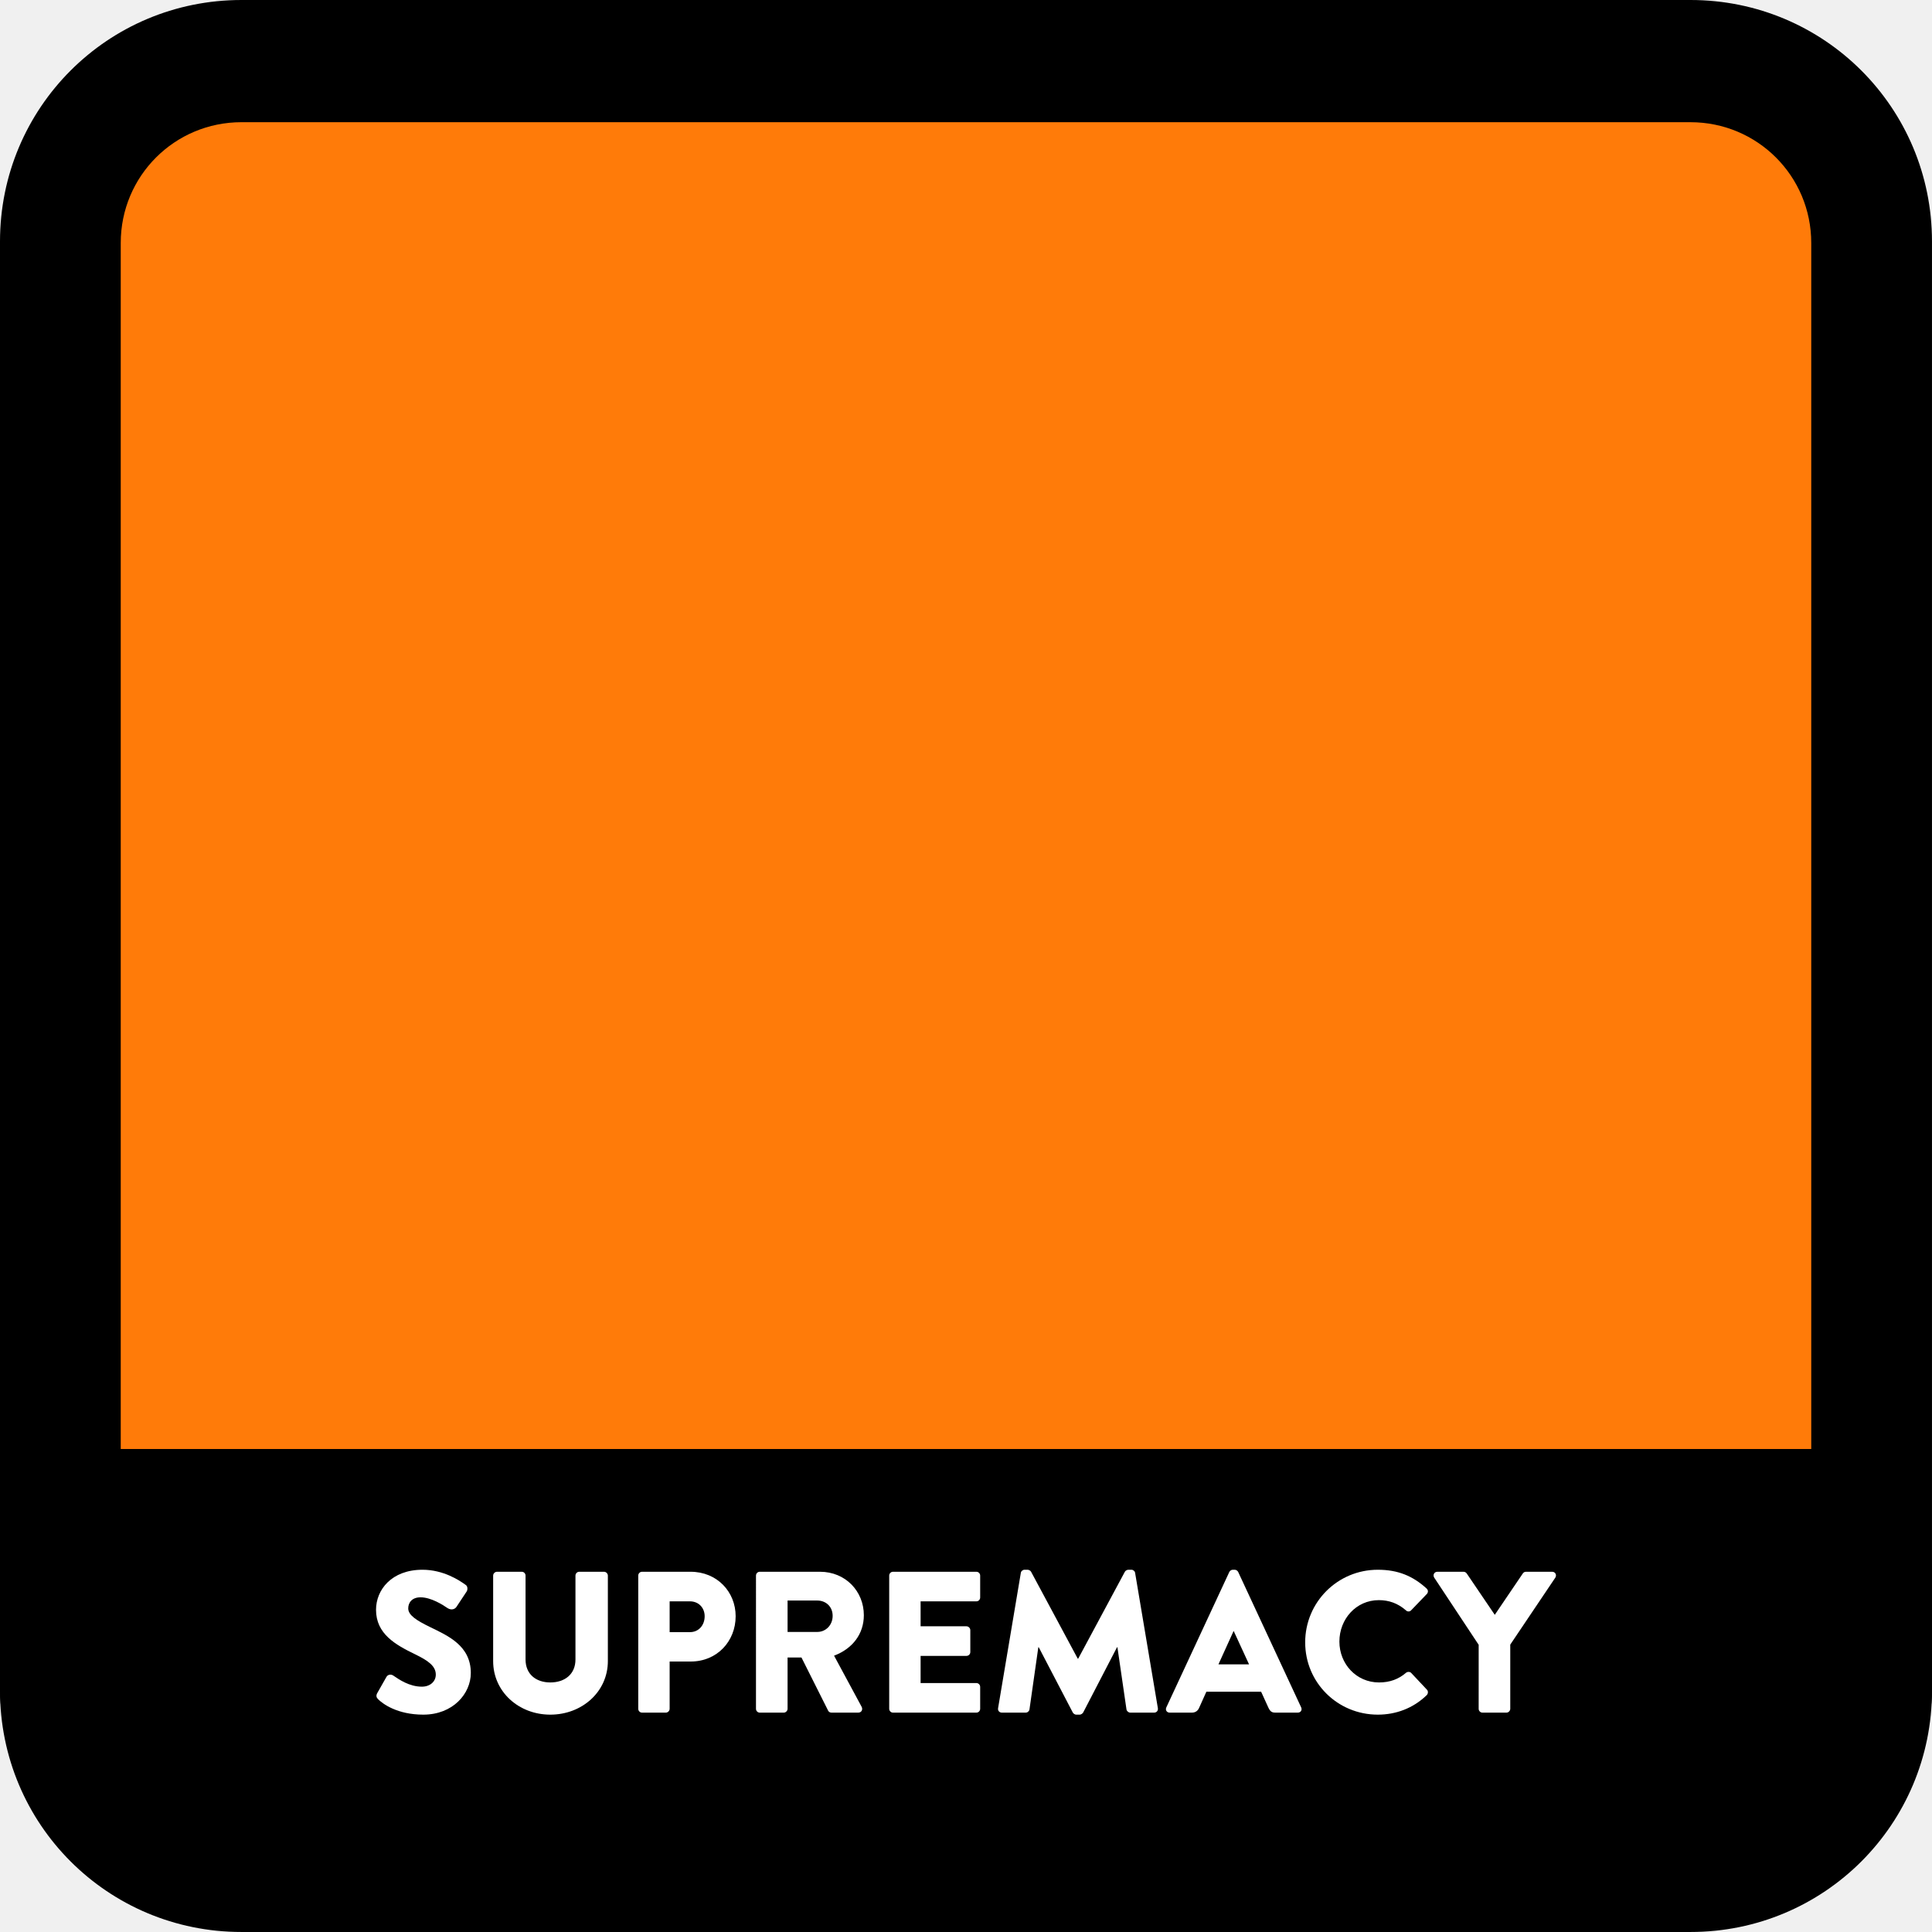
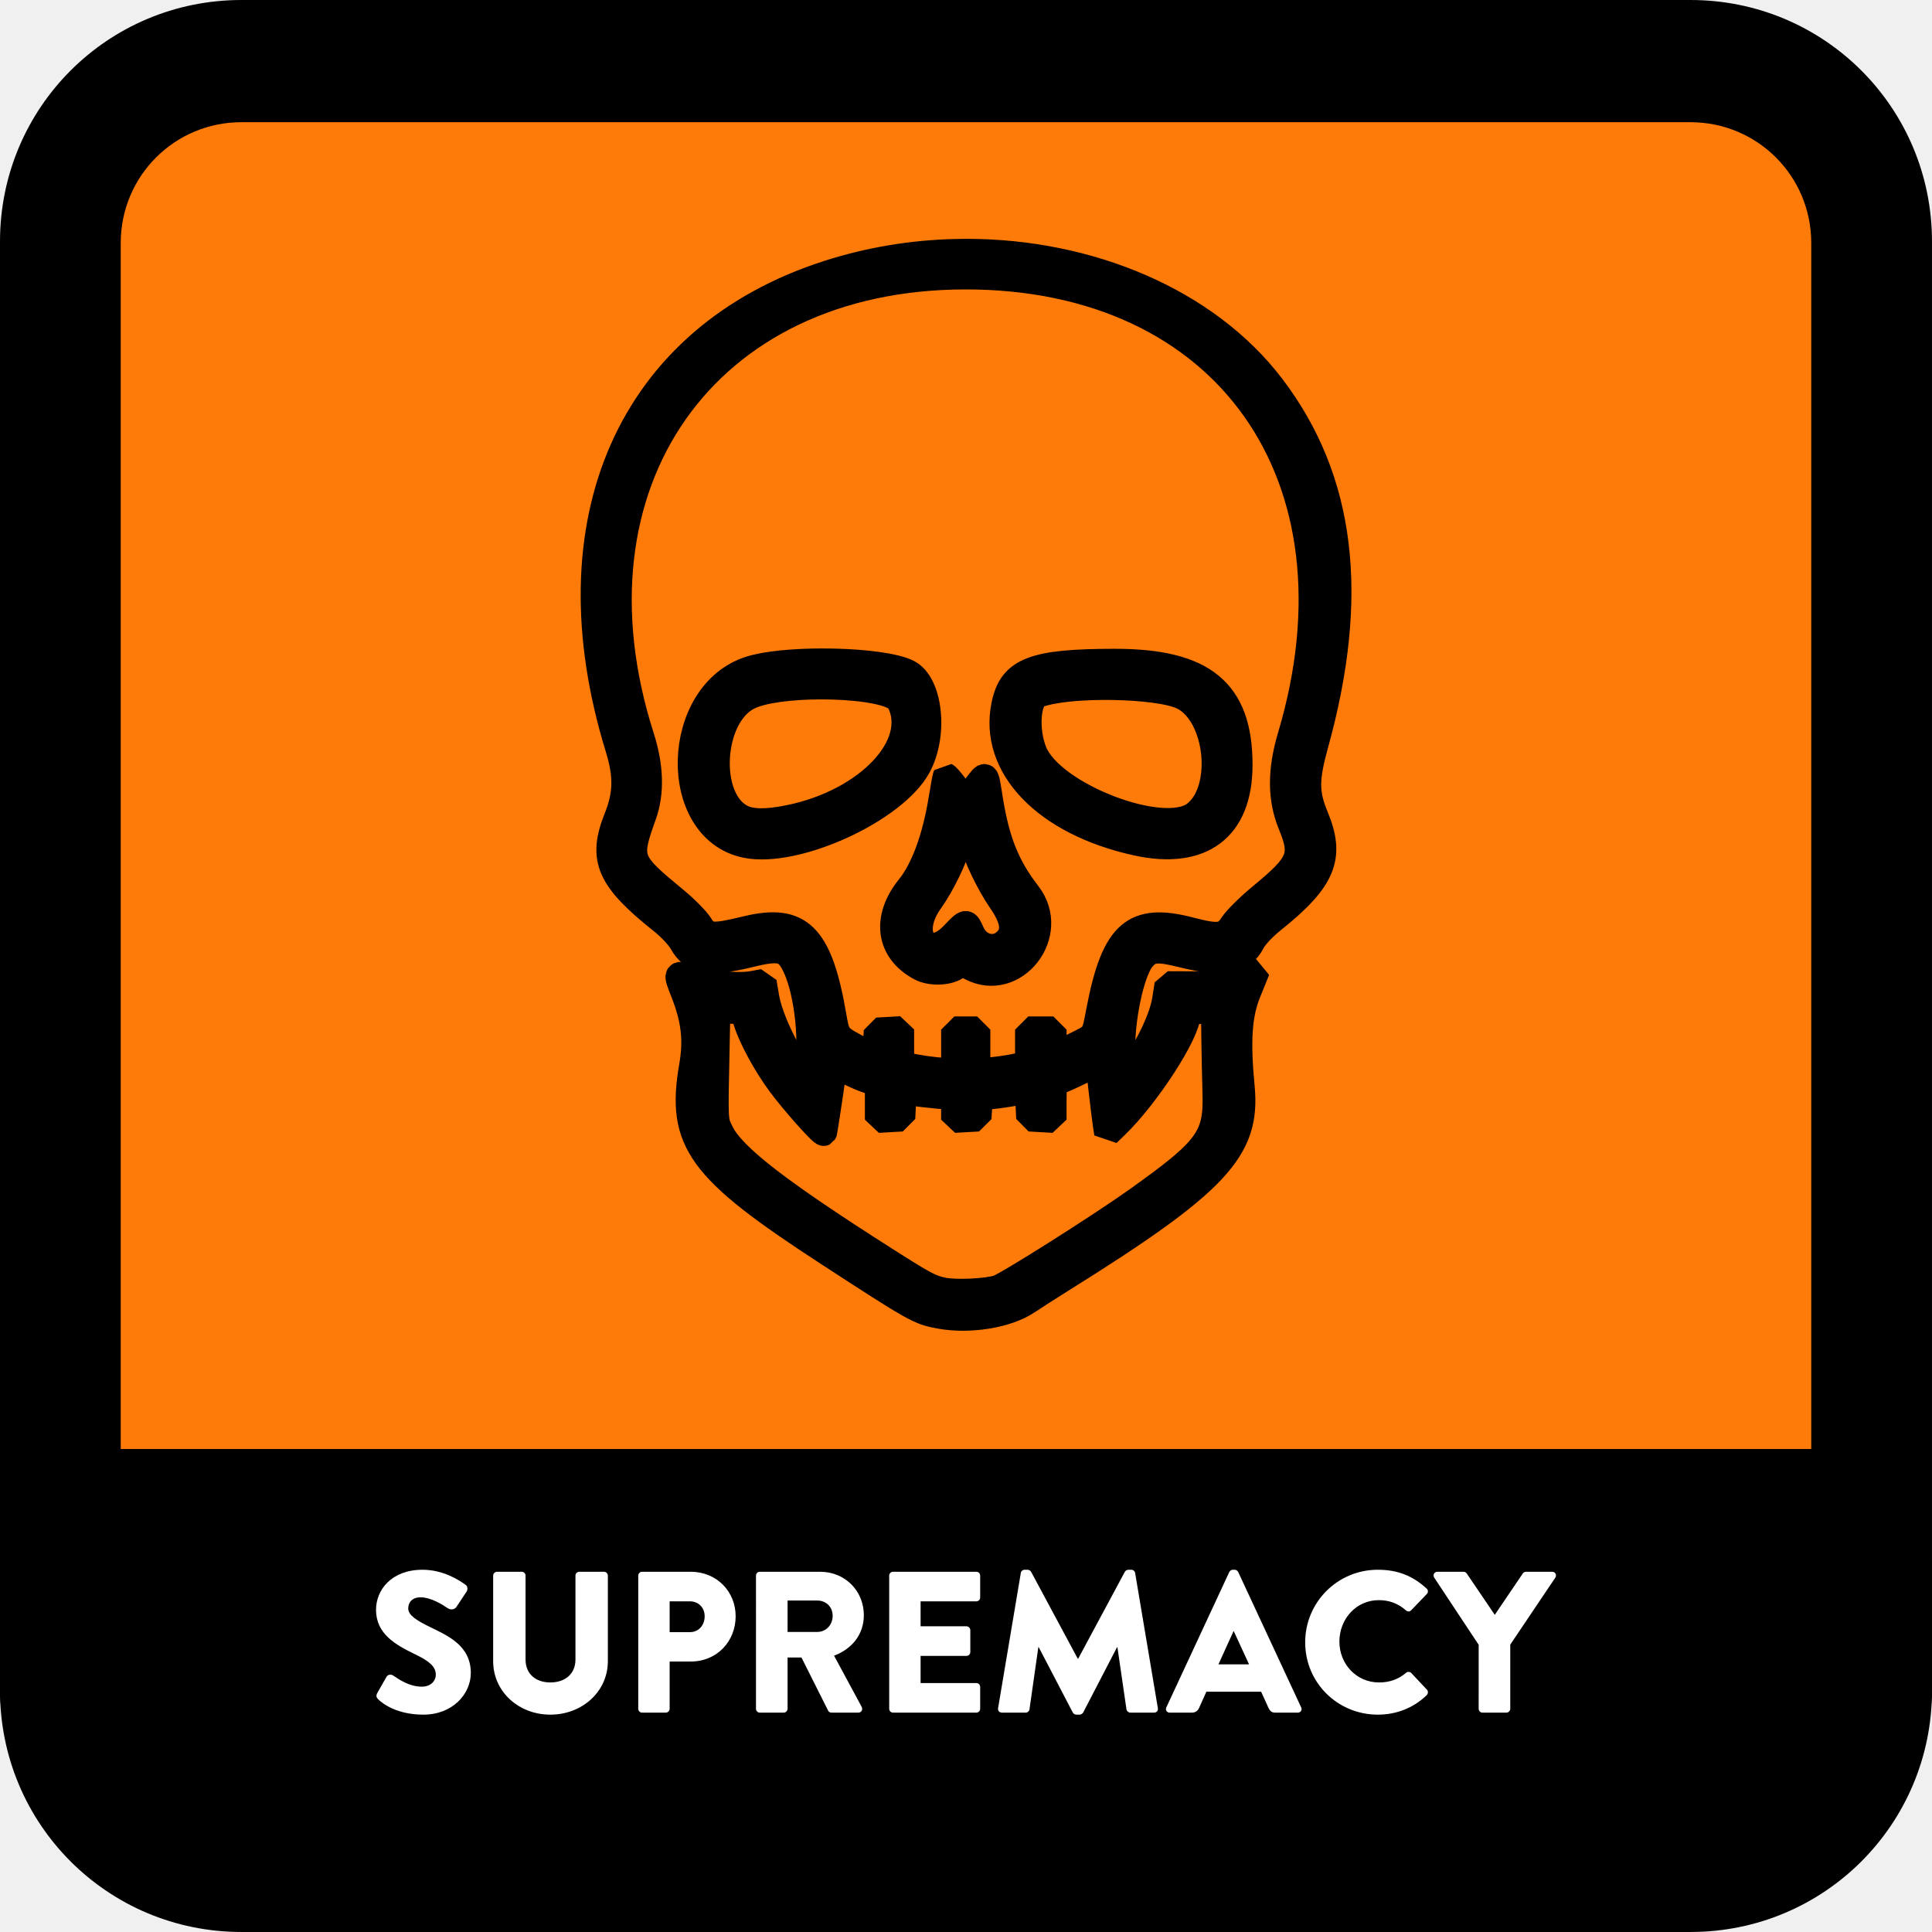
<svg xmlns="http://www.w3.org/2000/svg" width="512" height="512" viewBox="0 0 135.467 135.467" version="1.1" id="svg5">
  <defs id="defs2">
    <rect x="0" y="384" width="512" height="128" id="rect12253" />
  </defs>
  <g id="layer1">
    <path style="color:#000000;fill:#000000;fill-rule:evenodd;stroke-width:8.467;-inkscape-stroke:none" d="M 16.933,0 H 118.533 c 9.381,0 16.933,7.552 16.933,16.933 V 118.533 c 0,9.381 -7.552,16.933 -16.933,16.933 H 16.933 C 7.552,135.467 2.7270507e-6,127.914 2.7270507e-6,118.533 V 16.933 C 2.7270507e-6,7.552 7.552,0 16.933,0 Z" id="rect846" />
    <path style="color:#000000;fill:#ff7b09;fill-rule:evenodd;stroke-width:8.467;-inkscape-stroke:none" d="M 16.933,8.569 H 118.533 c 4.691,0 8.467,3.776 8.467,8.467 v 84.667 c 0,4.691 -3.776,8.467 -8.467,8.467 H 16.933 c -4.691,0 -8.467,-3.776 -8.467,-8.467 V 17.035 c 0,-4.691 3.776,-8.467 8.467,-8.467 z" id="rect846-1" />
    <path style="color:#000000;fill:#000000;fill-rule:evenodd;stroke-width:0.265;-inkscape-stroke:none" d="M 8.467,101.6 H 127 c 4.691,0 8.467,3.776 8.467,8.467 v 8.467 c 0,4.691 -3.776,8.467 -8.467,8.467 H 8.467 c -4.691,0 -8.467,-3.776 -8.467,-8.467 v -8.467 c 0,-4.691 3.776,-8.467 8.467,-8.467 z" id="rect1024" />
    <g aria-label="SUPREMACY" transform="matrix(0.2645833,0,0,0.2645833,25.75895,6.84389)" id="text12251" style="font-weight:500;font-size:53.333px;font-family:'Brandon Text';-inkscape-font-specification:'Brandon Text, Medium';white-space:pre;fill:#ffffff">
      <path style="color:#000000;-inkscape-font-specification:'Brandon Text, Medium';-inkscape-stroke:none" d="m 14.827,428.533 c 7.84,0 12.587,-5.547 12.587,-11.04 0,-7.253 -6.08,-9.867 -10.773,-12.16 -3.733,-1.813 -5.813,-3.2 -5.813,-4.96 0,-1.547 1.013,-2.933 3.253,-2.933 2.827,0 5.973,2.027 7.2,2.88 1.067,0.64 1.973,0.213 2.347,-0.373 l 2.72,-4.107 c 0.213,-0.373 0.32,-1.333 -0.32,-1.707 -1.6,-1.173 -5.867,-4 -11.413,-4 -8.213,0 -12.32,5.333 -12.32,10.613 0,6.4 5.173,9.28 10.347,11.787 3.52,1.707 5.493,3.147 5.493,5.387 0,1.867 -1.547,3.2 -3.68,3.2 -3.36,0 -6.08,-1.92 -7.573,-2.933 -0.533,-0.373 -1.387,-0.373 -1.813,0.32 l -2.453,4.32 c -0.373,0.693 -0.213,1.173 0.213,1.6 1.227,1.227 5.067,4.107 12,4.107 z" id="path827" />
      <path style="color:#000000;-inkscape-font-specification:'Brandon Text, Medium';-inkscape-stroke:none" d="m 33.333,414.347 c 0,8.107 6.773,14.187 15.147,14.187 8.427,0 15.253,-6.08 15.253,-14.187 V 391.68 c 0,-0.533 -0.48,-1.013 -1.013,-1.013 h -6.56 c -0.587,0 -1.013,0.48 -1.013,1.013 v 22.24 c 0,3.893 -2.827,6.08 -6.667,6.08 -3.787,0 -6.56,-2.187 -6.56,-6.08 V 391.68 c 0,-0.533 -0.427,-1.013 -1.013,-1.013 h -6.56 c -0.533,0 -1.013,0.48 -1.013,1.013 z" id="path829" />
      <path style="color:#000000;-inkscape-font-specification:'Brandon Text, Medium';-inkscape-stroke:none" d="m 71.787,426.987 c 0,0.533 0.427,1.013 1.013,1.013 h 6.293 c 0.533,0 1.013,-0.48 1.013,-1.013 v -12.533 h 5.6 c 6.987,0 11.893,-5.387 11.893,-12 0,-6.453 -4.907,-11.787 -11.947,-11.787 H 72.8 c -0.587,0 -1.013,0.48 -1.013,1.013 z m 8.32,-20.32 v -8.16 h 5.387 c 2.293,0 3.893,1.707 3.893,3.947 0,2.4 -1.6,4.213 -3.893,4.213 z" id="path831" />
      <path style="color:#000000;-inkscape-font-specification:'Brandon Text, Medium';-inkscape-stroke:none" d="m 102.986,426.987 c 0,0.533 0.427,1.013 1.013,1.013 h 6.347 c 0.533,0 1.013,-0.48 1.013,-1.013 v -13.6 h 3.68 l 7.093,14.133 c 0.107,0.213 0.427,0.48 0.853,0.48 h 7.093 c 0.907,0 1.28,-0.853 0.907,-1.547 l -7.307,-13.547 c 4.96,-1.867 7.893,-5.813 7.893,-10.72 0,-6.347 -4.853,-11.52 -11.627,-11.52 H 104 c -0.587,0 -1.013,0.48 -1.013,1.013 z m 8.373,-20.373 v -8.32 h 7.893 c 2.187,0 4.053,1.547 4.053,4.053 0,2.507 -1.867,4.267 -4.053,4.267 z" id="path833" />
      <path style="color:#000000;-inkscape-font-specification:'Brandon Text, Medium';-inkscape-stroke:none" d="m 138.293,426.987 c 0,0.533 0.427,1.013 1.013,1.013 h 22.08 c 0.587,0 1.013,-0.48 1.013,-1.013 v -5.813 c 0,-0.533 -0.427,-1.013 -1.013,-1.013 h -14.773 v -7.2 h 12.16 c 0.533,0 1.013,-0.427 1.013,-1.013 v -5.813 c 0,-0.533 -0.48,-1.013 -1.013,-1.013 h -12.16 v -6.613 h 14.773 c 0.587,0 1.013,-0.48 1.013,-1.013 V 391.68 c 0,-0.533 -0.427,-1.013 -1.013,-1.013 h -22.08 c -0.587,0 -1.013,0.48 -1.013,1.013 z" id="path835" />
      <path style="color:#000000;-inkscape-font-specification:'Brandon Text, Medium';-inkscape-stroke:none" d="m 167.146,426.827 c -0.107,0.693 0.373,1.173 1.013,1.173 h 6.293 c 0.533,0 0.96,-0.427 1.013,-0.853 l 2.347,-16.48 h 0.107 l 9.013,17.28 c 0.16,0.32 0.587,0.587 0.907,0.587 h 0.96 c 0.267,0 0.747,-0.267 0.907,-0.587 l 8.96,-17.28 h 0.107 l 2.4,16.48 c 0.053,0.427 0.533,0.853 1.013,0.853 h 6.293 c 0.64,0 1.12,-0.48 1.013,-1.173 l -6.027,-35.84 c -0.053,-0.48 -0.533,-0.853 -0.96,-0.853 h -0.853 c -0.267,0 -0.747,0.213 -0.907,0.533 l -12.373,23.04 h -0.107 l -12.373,-23.04 c -0.16,-0.32 -0.64,-0.533 -0.907,-0.533 h -0.853 c -0.427,0 -0.907,0.373 -0.96,0.853 z" id="path837" />
      <path style="color:#000000;-inkscape-font-specification:'Brandon Text, Medium';-inkscape-stroke:none" d="m 212.64,428 h 5.867 c 1.067,0 1.653,-0.64 1.92,-1.28 l 1.92,-4.267 h 14.507 l 1.92,4.213 c 0.48,1.013 0.907,1.333 1.867,1.333 h 5.92 c 0.8,0 1.227,-0.693 0.907,-1.387 L 230.773,390.72 c -0.16,-0.32 -0.533,-0.587 -0.907,-0.587 h -0.533 c -0.373,0 -0.747,0.267 -0.907,0.587 l -16.693,35.893 c -0.32,0.693 0.107,1.387 0.907,1.387 z m 12.907,-12.8 4,-8.8 h 0.053 l 4.053,8.8 z" id="path839" />
      <path style="color:#000000;-inkscape-font-specification:'Brandon Text, Medium';-inkscape-stroke:none" d="m 248.533,409.387 c 0,10.667 8.587,19.147 19.253,19.147 4.747,0 9.333,-1.653 12.96,-5.173 0.373,-0.373 0.427,-1.067 0.053,-1.44 l -4.16,-4.427 c -0.32,-0.373 -1.013,-0.373 -1.387,-0.053 -1.92,1.653 -4.213,2.56 -7.147,2.56 -6.027,0 -10.507,-4.907 -10.507,-10.827 0,-5.973 4.427,-10.987 10.453,-10.987 2.613,0 5.013,0.8 7.2,2.72 0.373,0.373 0.96,0.373 1.333,0 l 4.16,-4.32 c 0.427,-0.427 0.427,-1.067 -0.053,-1.493 -3.627,-3.307 -7.573,-4.96 -12.907,-4.96 -10.667,0 -19.253,8.587 -19.253,19.253 z" id="path841" />
      <path style="color:#000000;-inkscape-font-specification:'Brandon Text, Medium';-inkscape-stroke:none" d="m 294.506,426.987 c 0,0.533 0.427,1.013 1.013,1.013 h 6.347 c 0.533,0 1.013,-0.48 1.013,-1.013 v -17.013 l 11.947,-17.76 c 0.427,-0.693 0,-1.547 -0.853,-1.547 h -6.933 c -0.48,0 -0.693,0.267 -0.853,0.48 l -7.413,10.933 -7.413,-10.933 c -0.16,-0.213 -0.427,-0.48 -0.853,-0.48 h -6.933 c -0.853,0 -1.28,0.853 -0.853,1.547 l 11.787,17.813 z" id="path843" />
    </g>
+     <path id="path1231" style="opacity:1;mix-blend-mode:normal;fill:#000000;fill-rule:nonzero;stroke:#000000;stroke-width:4.033;stroke-linecap:butt;stroke-linejoin:miter;stroke-miterlimit:0;stroke-dasharray:none;stroke-dashoffset:0;stroke-opacity:1;paint-order:markers fill stroke" transform="matrix(0.459178,0,0,0.459178,1.360465,-14.84433)" d="m 144.635,70.816 c -0.604,-6.4e-5 -1.211,0.008 -1.816,0.023 -6.461,0.166 -12.989,1.224 -19.295,3.25 -15.135,4.863 -25.809,14.327 -31.369,26.902 -5.56,12.575 -6.005,28.264 -0.672,45.574 1.295,4.204 1.237,7.051 -0.223,10.697 -1.254,3.132 -1.544,5.452 -0.51,7.797 1.034,2.345 3.396,4.718 7.453,7.941 1.207,0.959 2.556,2.402 3.006,3.223 0.785,1.431 1.826,2.259 3.441,2.543 1.616,0.284 3.807,0.024 6.885,-0.732 2.344,-0.576 3.777,-0.792 4.795,-0.496 0.509,0.148 0.913,0.423 1.271,0.844 0.359,0.42 0.674,0.985 1.006,1.711 0.905,1.976 1.56,4.952 1.865,7.906 0.305,2.954 0.258,5.885 -0.248,7.775 -0.035,0.131 -0.088,0.223 -0.16,0.275 -0.072,0.052 -0.162,0.062 -0.26,0.035 -0.196,-0.053 -0.434,-0.246 -0.707,-0.547 -0.547,-0.602 -1.229,-1.641 -1.918,-2.881 -1.377,-2.479 -2.777,-5.762 -3.152,-7.963 l -0.406,-2.389 -1.566,0.293 c -2.227,0.415 -6.131,0.058 -8.969,-0.818 -0.74,-0.229 -1.291,-0.408 -1.678,-0.496 -0.193,-0.044 -0.345,-0.064 -0.459,-0.059 -0.114,0.005 -0.186,0.035 -0.229,0.094 -0.043,0.059 -0.059,0.152 -0.045,0.285 0.014,0.133 0.058,0.305 0.127,0.52 0.138,0.43 0.38,1.032 0.695,1.844 1.592,4.101 1.941,7.183 1.258,11.139 -0.997,5.779 -0.738,9.703 2.225,13.787 2.963,4.084 8.634,8.325 18.469,14.725 6.764,4.401 10.25,6.66 12.453,7.891 2.204,1.23 3.124,1.433 4.77,1.727 4.496,0.802 10.183,-0.141 13.232,-2.189 0.937,-0.63 3.211,-2.087 5.055,-3.238 11.933,-7.452 19.078,-12.435 23.123,-16.744 4.045,-4.309 4.991,-7.942 4.533,-12.709 -0.692,-7.199 -0.416,-11.16 1.018,-14.631 0.358,-0.868 0.684,-1.668 0.92,-2.256 0.118,-0.294 0.215,-0.534 0.281,-0.705 0.033,-0.086 0.059,-0.155 0.076,-0.203 0.008,-0.022 0.013,-0.038 0.018,-0.051 -0.006,0.001 -0.009,0.002 -0.018,0.004 -0.033,0.009 -0.084,0.024 -0.148,0.047 -0.129,0.046 -0.317,0.121 -0.549,0.215 -0.463,0.188 -1.102,0.461 -1.805,0.771 -2.426,1.073 -2.786,1.132 -6.822,1.119 l -4.236,-0.014 -0.375,2.375 c -0.416,2.641 -2.401,6.924 -4.59,9.906 l -1.309,1.783 a 0.023,0.023 0 0 1 -0.039,-0.008 l -0.307,-1.027 c -0.575,-1.924 -0.432,-5.531 0.125,-8.984 0.279,-1.727 0.662,-3.415 1.111,-4.834 0.45,-1.419 0.964,-2.568 1.514,-3.221 0.604,-0.718 1.175,-1.104 2.078,-1.186 0.904,-0.082 2.139,0.138 4.088,0.623 3.089,0.769 5.358,1.02 7.041,0.711 1.683,-0.309 2.78,-1.173 3.529,-2.643 0.417,-0.818 1.735,-2.225 3.105,-3.32 3.865,-3.089 6.151,-5.487 7.152,-7.879 1.001,-2.392 0.72,-4.782 -0.561,-7.863 -1.515,-3.647 -1.519,-5.737 -0.027,-11.125 6.286,-22.696 4.14,-40.362 -6.619,-54.529 -9.971,-13.13 -27.899,-20.613 -46.633,-20.615 z m -0.203,3.691 c 19.917,-0.02 35.298,7.628 44.223,20.236 8.925,12.608 11.391,30.176 5.49,49.994 -1.575,5.289 -1.554,9.557 0.059,13.488 0.981,2.39 1.347,3.898 0.719,5.422 -0.628,1.524 -2.246,3.057 -5.221,5.508 -0.958,0.789 -1.938,1.679 -2.744,2.477 -0.807,0.797 -1.44,1.503 -1.703,1.92 -0.579,0.917 -1.134,1.413 -2.082,1.533 -0.948,0.12 -2.287,-0.132 -4.451,-0.699 -2.12,-0.556 -3.898,-0.807 -5.406,-0.693 -1.509,0.114 -2.747,0.594 -3.793,1.502 -2.092,1.816 -3.413,5.353 -4.535,11.121 -0.436,2.243 -0.573,3.25 -1.025,3.912 -0.452,0.662 -1.213,0.965 -2.883,1.805 -0.858,0.431 -1.484,0.759 -1.941,0.971 -0.458,0.211 -0.746,0.31 -0.938,0.277 -0.096,-0.016 -0.166,-0.07 -0.213,-0.154 -0.047,-0.085 -0.072,-0.199 -0.086,-0.348 -0.028,-0.297 -0.012,-0.727 -0.012,-1.305 v -1.916 h -1.918 -1.916 v 2.58 2.604 a 0.023,0.023 0 0 1 -0.018,0.021 l -1.5,0.377 c -0.827,0.208 -2.572,0.487 -3.883,0.621 l -2.383,0.244 a 0.023,0.023 0 0 1 -0.025,-0.023 v -3.225 -3.199 h -1.74 -1.74 v 3.15 3.176 a 0.023,0.023 0 0 1 -0.023,0.023 l -1.498,-0.041 c -1.479,-0.041 -4.253,-0.438 -5.822,-0.832 -0.186,-0.047 -0.331,-0.094 -0.445,-0.182 -0.114,-0.087 -0.194,-0.214 -0.248,-0.408 -0.109,-0.389 -0.123,-1.058 -0.123,-2.291 v -2.631 l -1.826,0.104 -1.834,0.105 -0.104,2.02 -0.105,2.037 a 0.023,0.023 0 0 1 -0.033,0.018 l -2.363,-1.256 c -1.773,-0.942 -2.649,-1.397 -3.16,-2.059 -0.511,-0.662 -0.649,-1.522 -0.953,-3.27 -1.045,-6.012 -2.319,-9.756 -4.336,-11.748 -1.009,-0.996 -2.204,-1.557 -3.652,-1.746 -1.449,-0.189 -3.151,-0.007 -5.174,0.482 -2.621,0.635 -4.128,0.938 -5.123,0.857 -0.498,-0.04 -0.869,-0.177 -1.182,-0.416 -0.313,-0.239 -0.568,-0.581 -0.842,-1.027 -0.24,-0.392 -0.778,-1.014 -1.449,-1.697 -0.671,-0.683 -1.475,-1.429 -2.25,-2.07 -3.652,-3.021 -5.5,-4.577 -6.127,-6.248 -0.313,-0.836 -0.319,-1.698 -0.094,-2.781 0.225,-1.083 0.681,-2.386 1.295,-4.109 1.186,-3.328 1.067,-7.382 -0.35,-11.803 -6.219,-19.403 -3.785,-36.996 5.174,-49.742 8.959,-12.746 24.442,-20.646 44.314,-20.666 z M 122.562,133.363 c -4.235,0.007 -8.416,0.377 -10.902,1.145 -5.88,1.816 -8.957,7.927 -9.111,13.883 -0.077,2.978 0.577,5.915 1.975,8.256 1.398,2.341 3.537,4.086 6.438,4.68 3.787,0.775 9.442,-0.549 14.6,-2.902 5.158,-2.354 9.821,-5.739 11.633,-9.068 1.316,-2.418 1.77,-5.565 1.479,-8.322 -0.292,-2.757 -1.329,-5.123 -2.984,-5.979 -0.95,-0.491 -2.575,-0.883 -4.562,-1.164 -1.987,-0.281 -4.338,-0.453 -6.748,-0.508 -0.602,-0.014 -1.209,-0.021 -1.814,-0.019 z m 44.697,0.053 c -6.221,0.005 -10.155,0.328 -12.666,1.305 -2.511,0.977 -3.604,2.6 -4.154,5.225 -0.986,4.699 0.577,9.191 4.127,12.893 3.549,3.701 9.086,6.611 16.049,8.139 4.956,1.087 8.875,0.538 11.553,-1.484 2.678,-2.023 4.119,-5.522 4.119,-10.352 0,-5.611 -1.368,-9.543 -4.428,-12.072 -3.06,-2.529 -7.817,-3.658 -14.6,-3.652 z m -44.977,3.695 c 0.63,-0.002 1.26,0.005 1.883,0.023 2.492,0.073 4.875,0.309 6.723,0.693 0.924,0.192 1.714,0.423 2.318,0.689 0.604,0.266 1.023,0.569 1.201,0.912 1.719,3.311 0.515,7.153 -2.613,10.471 -3.128,3.318 -8.18,6.115 -14.168,7.346 a 0.023,0.023 0 0 1 -0.002,0 0.023,0.023 0 0 1 0,0.002 c -3.467,0.713 -5.789,0.7 -7.305,-0.047 -2.81,-1.384 -4.043,-5.25 -3.838,-9.143 0.205,-3.892 1.849,-7.815 4.809,-9.318 2.16,-1.097 6.581,-1.615 10.992,-1.629 z m 43,0.084 c 0.562,-0.005 1.127,-0.003 1.689,0.006 2.252,0.036 4.477,0.188 6.369,0.445 1.892,0.258 3.451,0.623 4.379,1.094 2.726,1.384 4.375,4.95 4.746,8.625 0.371,3.675 -0.535,7.463 -2.938,9.295 -1.222,0.932 -3.206,1.215 -5.535,1.014 -2.329,-0.201 -5.004,-0.886 -7.609,-1.893 -5.212,-2.013 -10.148,-5.313 -11.475,-8.629 -0.678,-1.695 -0.93,-3.727 -0.807,-5.416 0.061,-0.844 0.217,-1.601 0.461,-2.189 0.244,-0.588 0.576,-1.008 0.996,-1.168 2.009,-0.764 5.791,-1.148 9.723,-1.184 z m -23.785,13.639 c -0.103,0.203 -0.628,3.423 -0.229,1.057 -0.119,0.635 -0.268,1.497 -0.418,2.432 -0.954,5.931 -2.724,10.761 -4.961,13.529 -1.906,2.359 -2.679,4.786 -2.371,6.941 0.307,2.155 1.694,4.041 4.117,5.316 0.725,0.381 1.72,0.565 2.697,0.551 0.977,-0.014 1.938,-0.226 2.596,-0.627 0.525,-0.32 0.806,-0.483 1.109,-0.484 0.303,-0.002 0.616,0.157 1.205,0.471 3.332,1.774 6.688,0.498 8.629,-1.98 1.941,-2.479 2.463,-6.157 0.117,-9.191 -3.231,-4.178 -4.787,-8.051 -5.824,-14.496 -0.168,-1.044 -0.283,-1.817 -0.387,-2.355 -0.052,-0.269 -0.101,-0.481 -0.152,-0.637 -0.051,-0.156 -0.105,-0.256 -0.16,-0.305 -0.056,-0.049 -0.111,-0.053 -0.188,-0.016 -0.077,0.037 -0.169,0.121 -0.281,0.244 -0.224,0.247 -0.522,0.656 -0.934,1.189 -0.418,0.541 -0.718,0.946 -0.961,1.219 -0.243,0.272 -0.429,0.415 -0.621,0.416 -0.192,0.001 -0.377,-0.137 -0.615,-0.406 -0.238,-0.269 -0.531,-0.672 -0.939,-1.207 -0.372,-0.488 -0.722,-0.919 -0.986,-1.221 -0.132,-0.151 -0.244,-0.269 -0.324,-0.346 -0.04,-0.038 -0.073,-0.067 -0.096,-0.082 -0.01,-0.007 -0.019,-0.01 -0.023,-0.012 z m 3.008,9.014 c 0.544,0 1.083,0.483 1.26,1.432 0.173,0.924 0.752,2.406 1.52,3.996 0.768,1.59 1.727,3.289 2.66,4.652 0.909,1.327 1.443,2.443 1.611,3.398 0.168,0.955 -0.034,1.75 -0.594,2.43 -0.807,0.98 -1.926,1.346 -2.98,1.16 -1.054,-0.186 -2.045,-0.923 -2.594,-2.141 -0.205,-0.455 -0.355,-0.795 -0.496,-1.016 -0.07,-0.11 -0.138,-0.191 -0.207,-0.24 -0.069,-0.049 -0.14,-0.067 -0.221,-0.059 -0.162,0.018 -0.37,0.156 -0.664,0.426 -0.294,0.269 -0.674,0.667 -1.184,1.199 -1.016,1.06 -1.97,1.583 -2.777,1.691 -0.807,0.108 -1.466,-0.2 -1.883,-0.799 -0.833,-1.197 -0.703,-3.542 1.072,-6.029 0.896,-1.256 1.861,-2.948 2.646,-4.564 0.786,-1.616 1.393,-3.157 1.57,-4.105 0.177,-0.948 0.715,-1.432 1.26,-1.432 z m -37.922,26.664 1.982,0.117 1.98,0.117 a 0.023,0.023 0 0 1 0.019,0.018 l 0.441,1.471 c 0.735,2.453 2.992,6.62 5.205,9.605 1.04,1.402 2.648,3.322 4.023,4.863 0.688,0.771 1.316,1.447 1.787,1.916 0.236,0.234 0.433,0.419 0.576,0.535 0.072,0.058 0.13,0.1 0.172,0.123 0.021,0.011 0.038,0.018 0.049,0.019 0.009,0.002 0.011,4.2e-4 0.012,0 3.6e-4,-9.3e-4 0.001,-4.4e-4 0.002,-0.002 0.002,-0.005 0.003,-0.013 0.006,-0.023 0.005,-0.02 0.012,-0.05 0.019,-0.088 0.015,-0.076 0.035,-0.186 0.059,-0.324 0.048,-0.277 0.113,-0.67 0.188,-1.139 0.149,-0.938 0.341,-2.185 0.529,-3.445 0.188,-1.26 0.373,-2.533 0.512,-3.521 0.069,-0.494 0.126,-0.916 0.166,-1.23 0.04,-0.315 0.062,-0.525 0.062,-0.58 0,-3.4e-4 0.002,-0.009 0.002,-0.01 1.1e-4,-2.8e-4 0.006,-0.008 0.006,-0.008 2.2e-4,-2.2e-4 0.006,-0.004 0.006,-0.004 3.2e-4,-1.7e-4 0.005,-0.004 0.006,-0.004 8.5e-4,-2.3e-4 0.007,0 0.01,0 0.003,0 0.005,-3.2e-4 0.008,0 0.01,0.001 0.019,0.005 0.033,0.01 0.028,0.009 0.067,0.023 0.117,0.045 0.1,0.043 0.244,0.111 0.422,0.197 0.356,0.172 0.845,0.421 1.385,0.705 1.077,0.567 2.586,1.219 3.348,1.447 l 1.391,0.416 a 0.023,0.023 0 0 1 0.018,0.021 v 2.785 2.76 l 1.826,-0.105 1.832,-0.104 0.105,-2.053 0.107,-2.07 a 0.023,0.023 0 0 1 0.027,-0.019 l 1.303,0.209 c 0.716,0.114 2.455,0.313 3.861,0.443 l 2.557,0.238 a 0.023,0.023 0 0 1 0.021,0.023 v 1.73 1.707 l 1.826,-0.105 1.834,-0.104 0.105,-1.656 c 0.052,-0.812 0.086,-1.231 0.252,-1.459 0.083,-0.114 0.201,-0.176 0.363,-0.209 0.162,-0.033 0.369,-0.04 0.643,-0.043 0.615,-0.008 2.268,-0.214 3.666,-0.459 l 2.543,-0.447 a 0.023,0.023 0 0 1 0.027,0.019 l 0.104,2.137 0.1,2.117 1.834,0.104 1.826,0.105 v -2.791 c 0,-1.307 0.013,-2.015 0.121,-2.432 0.054,-0.208 0.133,-0.346 0.246,-0.443 0.113,-0.097 0.258,-0.154 0.443,-0.211 0.215,-0.067 0.689,-0.264 1.275,-0.525 0.586,-0.262 1.286,-0.588 1.957,-0.918 0.735,-0.361 1.278,-0.639 1.691,-0.781 0.207,-0.071 0.381,-0.108 0.531,-0.104 0.15,0.004 0.278,0.053 0.383,0.148 0.21,0.192 0.336,0.569 0.445,1.186 0.109,0.616 0.201,1.473 0.332,2.623 0.232,2.037 0.513,4.31 0.625,5.049 l 0.199,1.303 1.188,-1.139 c 2.385,-2.287 5.142,-5.845 7.303,-9.18 1.08,-1.667 2.011,-3.278 2.672,-4.646 0.661,-1.368 1.049,-2.495 1.049,-3.184 0,-0.112 0.03,-0.207 0.1,-0.283 0.069,-0.076 0.176,-0.132 0.332,-0.174 0.312,-0.084 0.821,-0.113 1.621,-0.113 l 2.027,-0.002 a 0.023,0.023 0 0 1 0.023,0.023 l 0.051,4.146 c 0.027,2.28 0.106,6.051 0.176,8.379 0.102,3.397 -0.182,5.556 -1.85,7.83 -1.667,2.274 -4.713,4.661 -10.141,8.529 -2.785,1.985 -7.71,5.213 -12.131,8.01 -2.21,1.399 -4.294,2.69 -5.922,3.664 -0.814,0.487 -1.512,0.895 -2.057,1.197 -0.544,0.303 -0.931,0.499 -1.127,0.566 -0.832,0.285 -2.459,0.481 -4.119,0.557 -1.66,0.075 -3.349,0.029 -4.307,-0.174 -0.959,-0.203 -1.661,-0.42 -2.846,-1.049 -1.185,-0.629 -2.854,-1.668 -5.76,-3.516 -8.315,-5.288 -14.198,-9.268 -18.227,-12.387 -4.029,-3.119 -6.203,-5.375 -7.102,-7.223 -0.464,-0.954 -0.69,-1.271 -0.766,-2.887 -0.075,-1.616 -0.004,-4.533 0.125,-10.705 l 0.105,-5.115 a 0.023,0.023 0 0 1 0.025,-0.023 z" />
  </g>
</svg>
